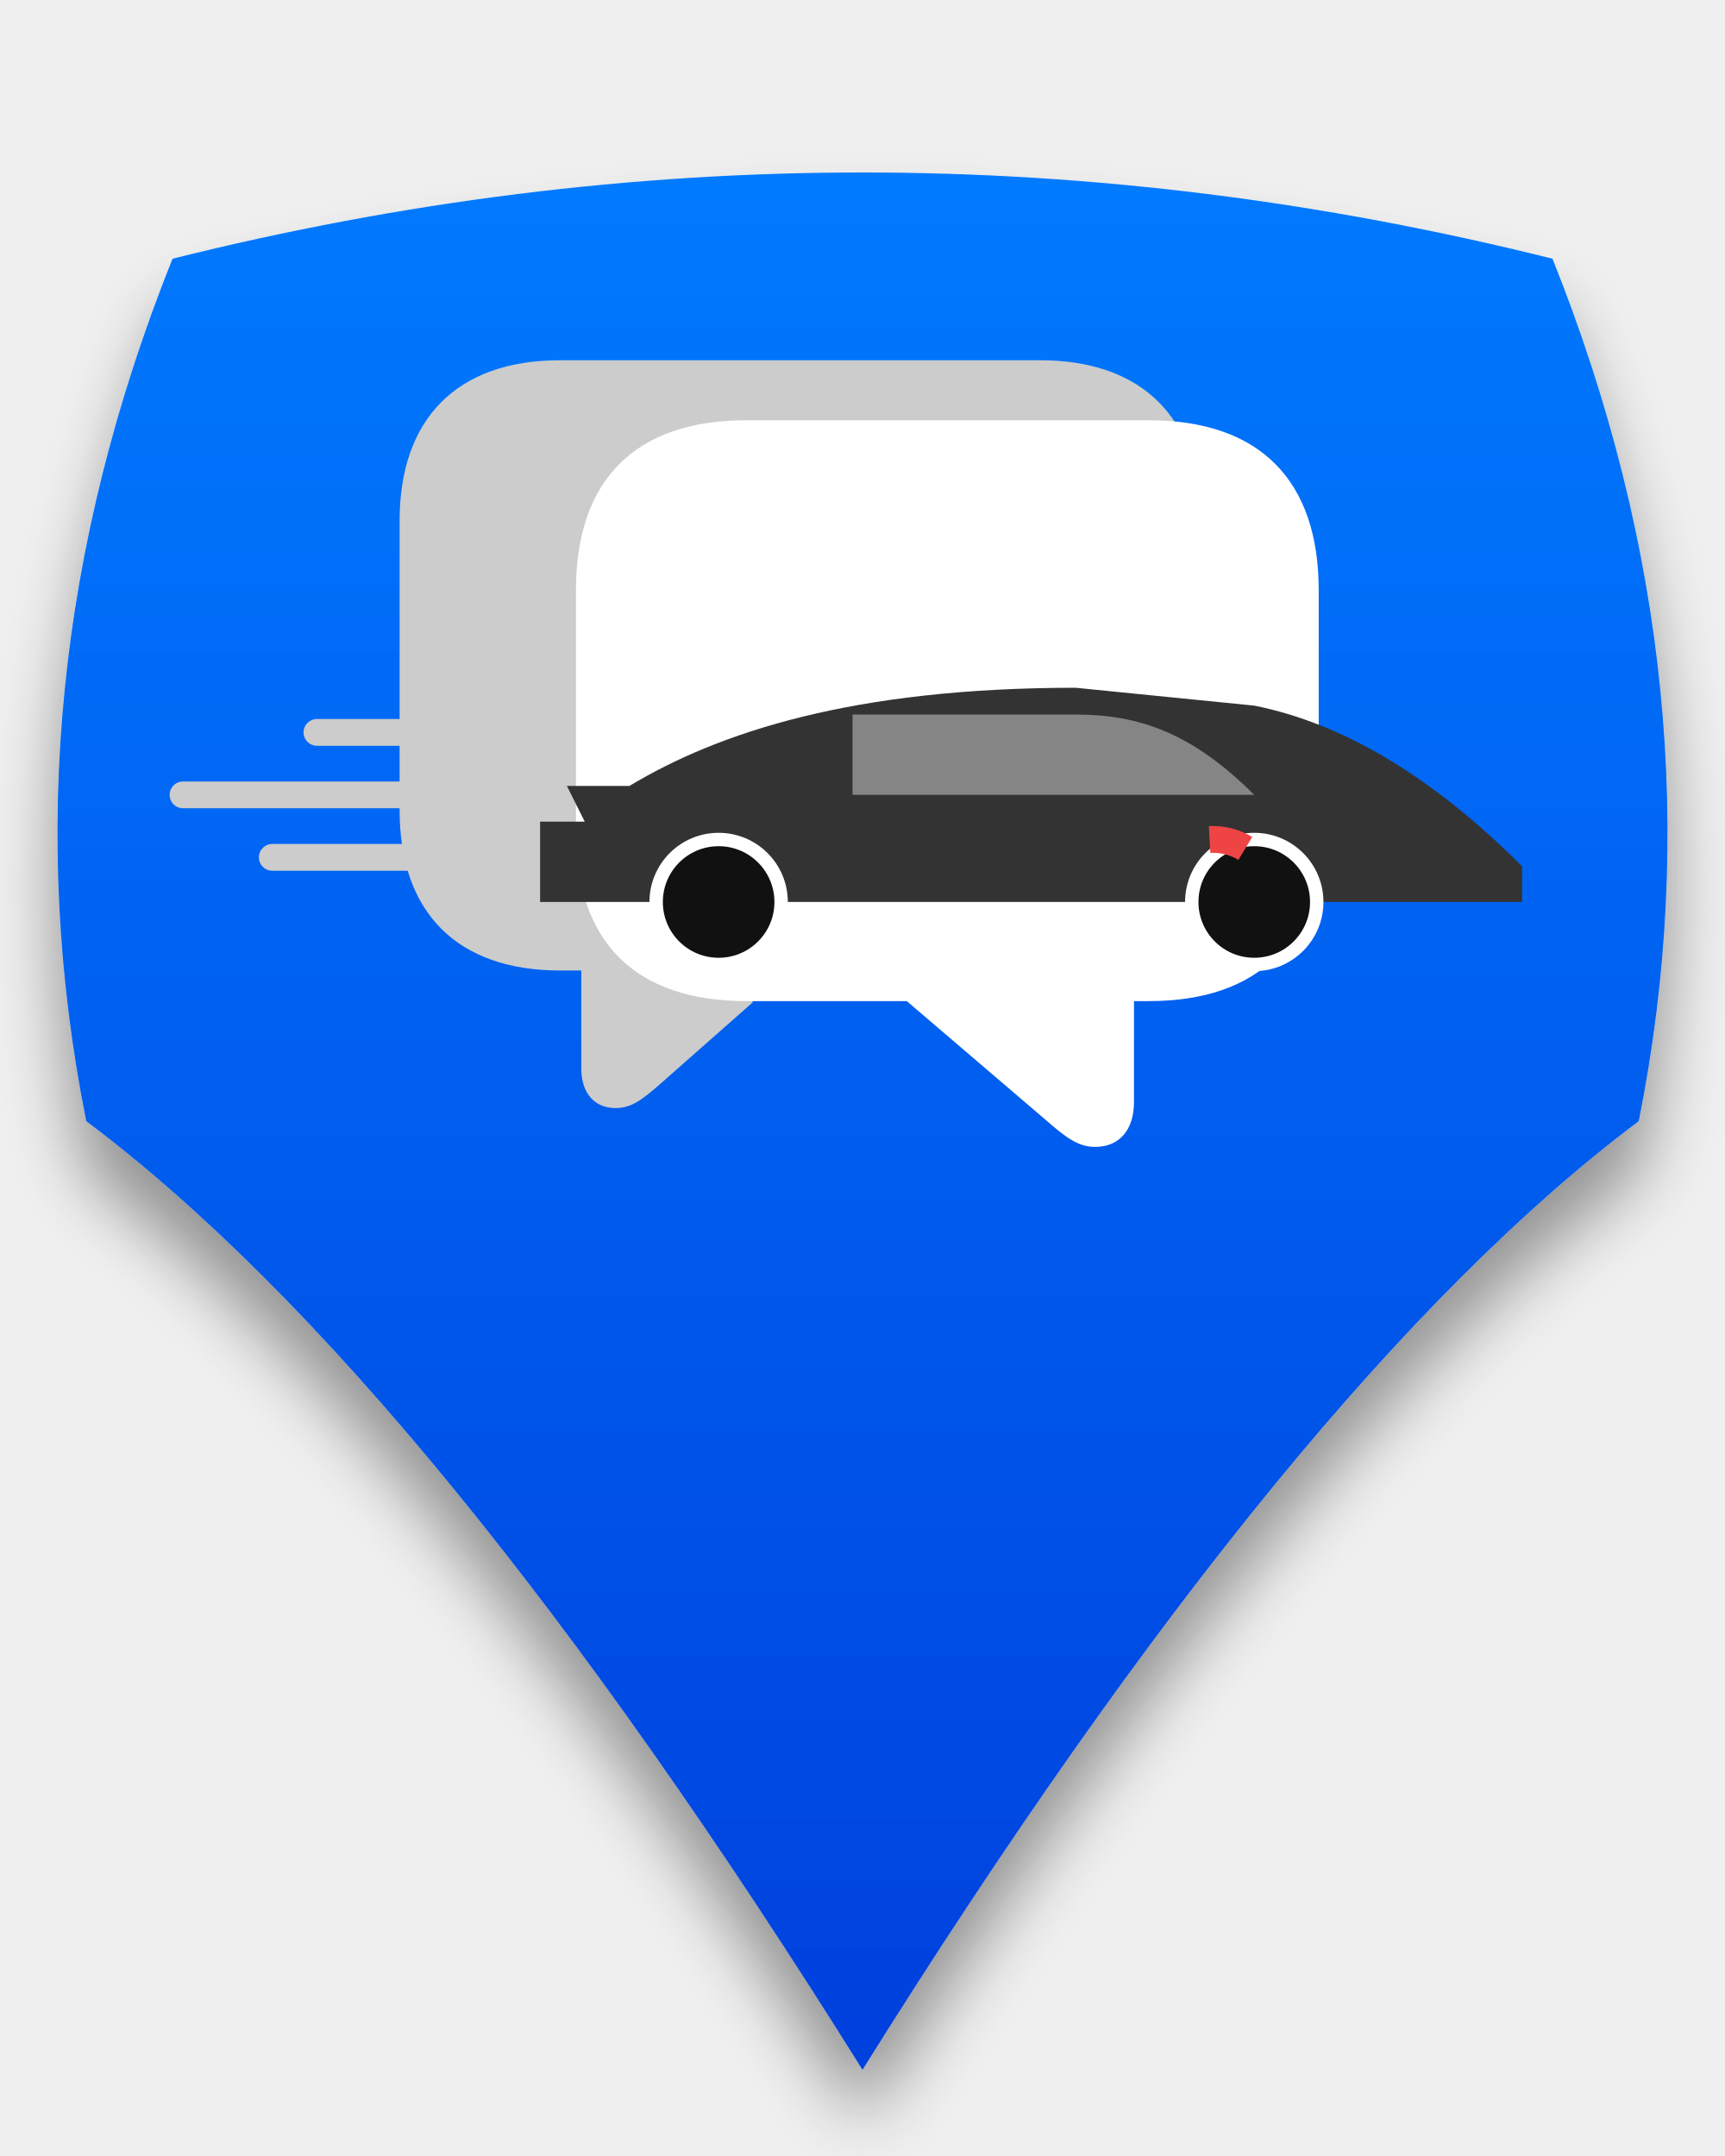
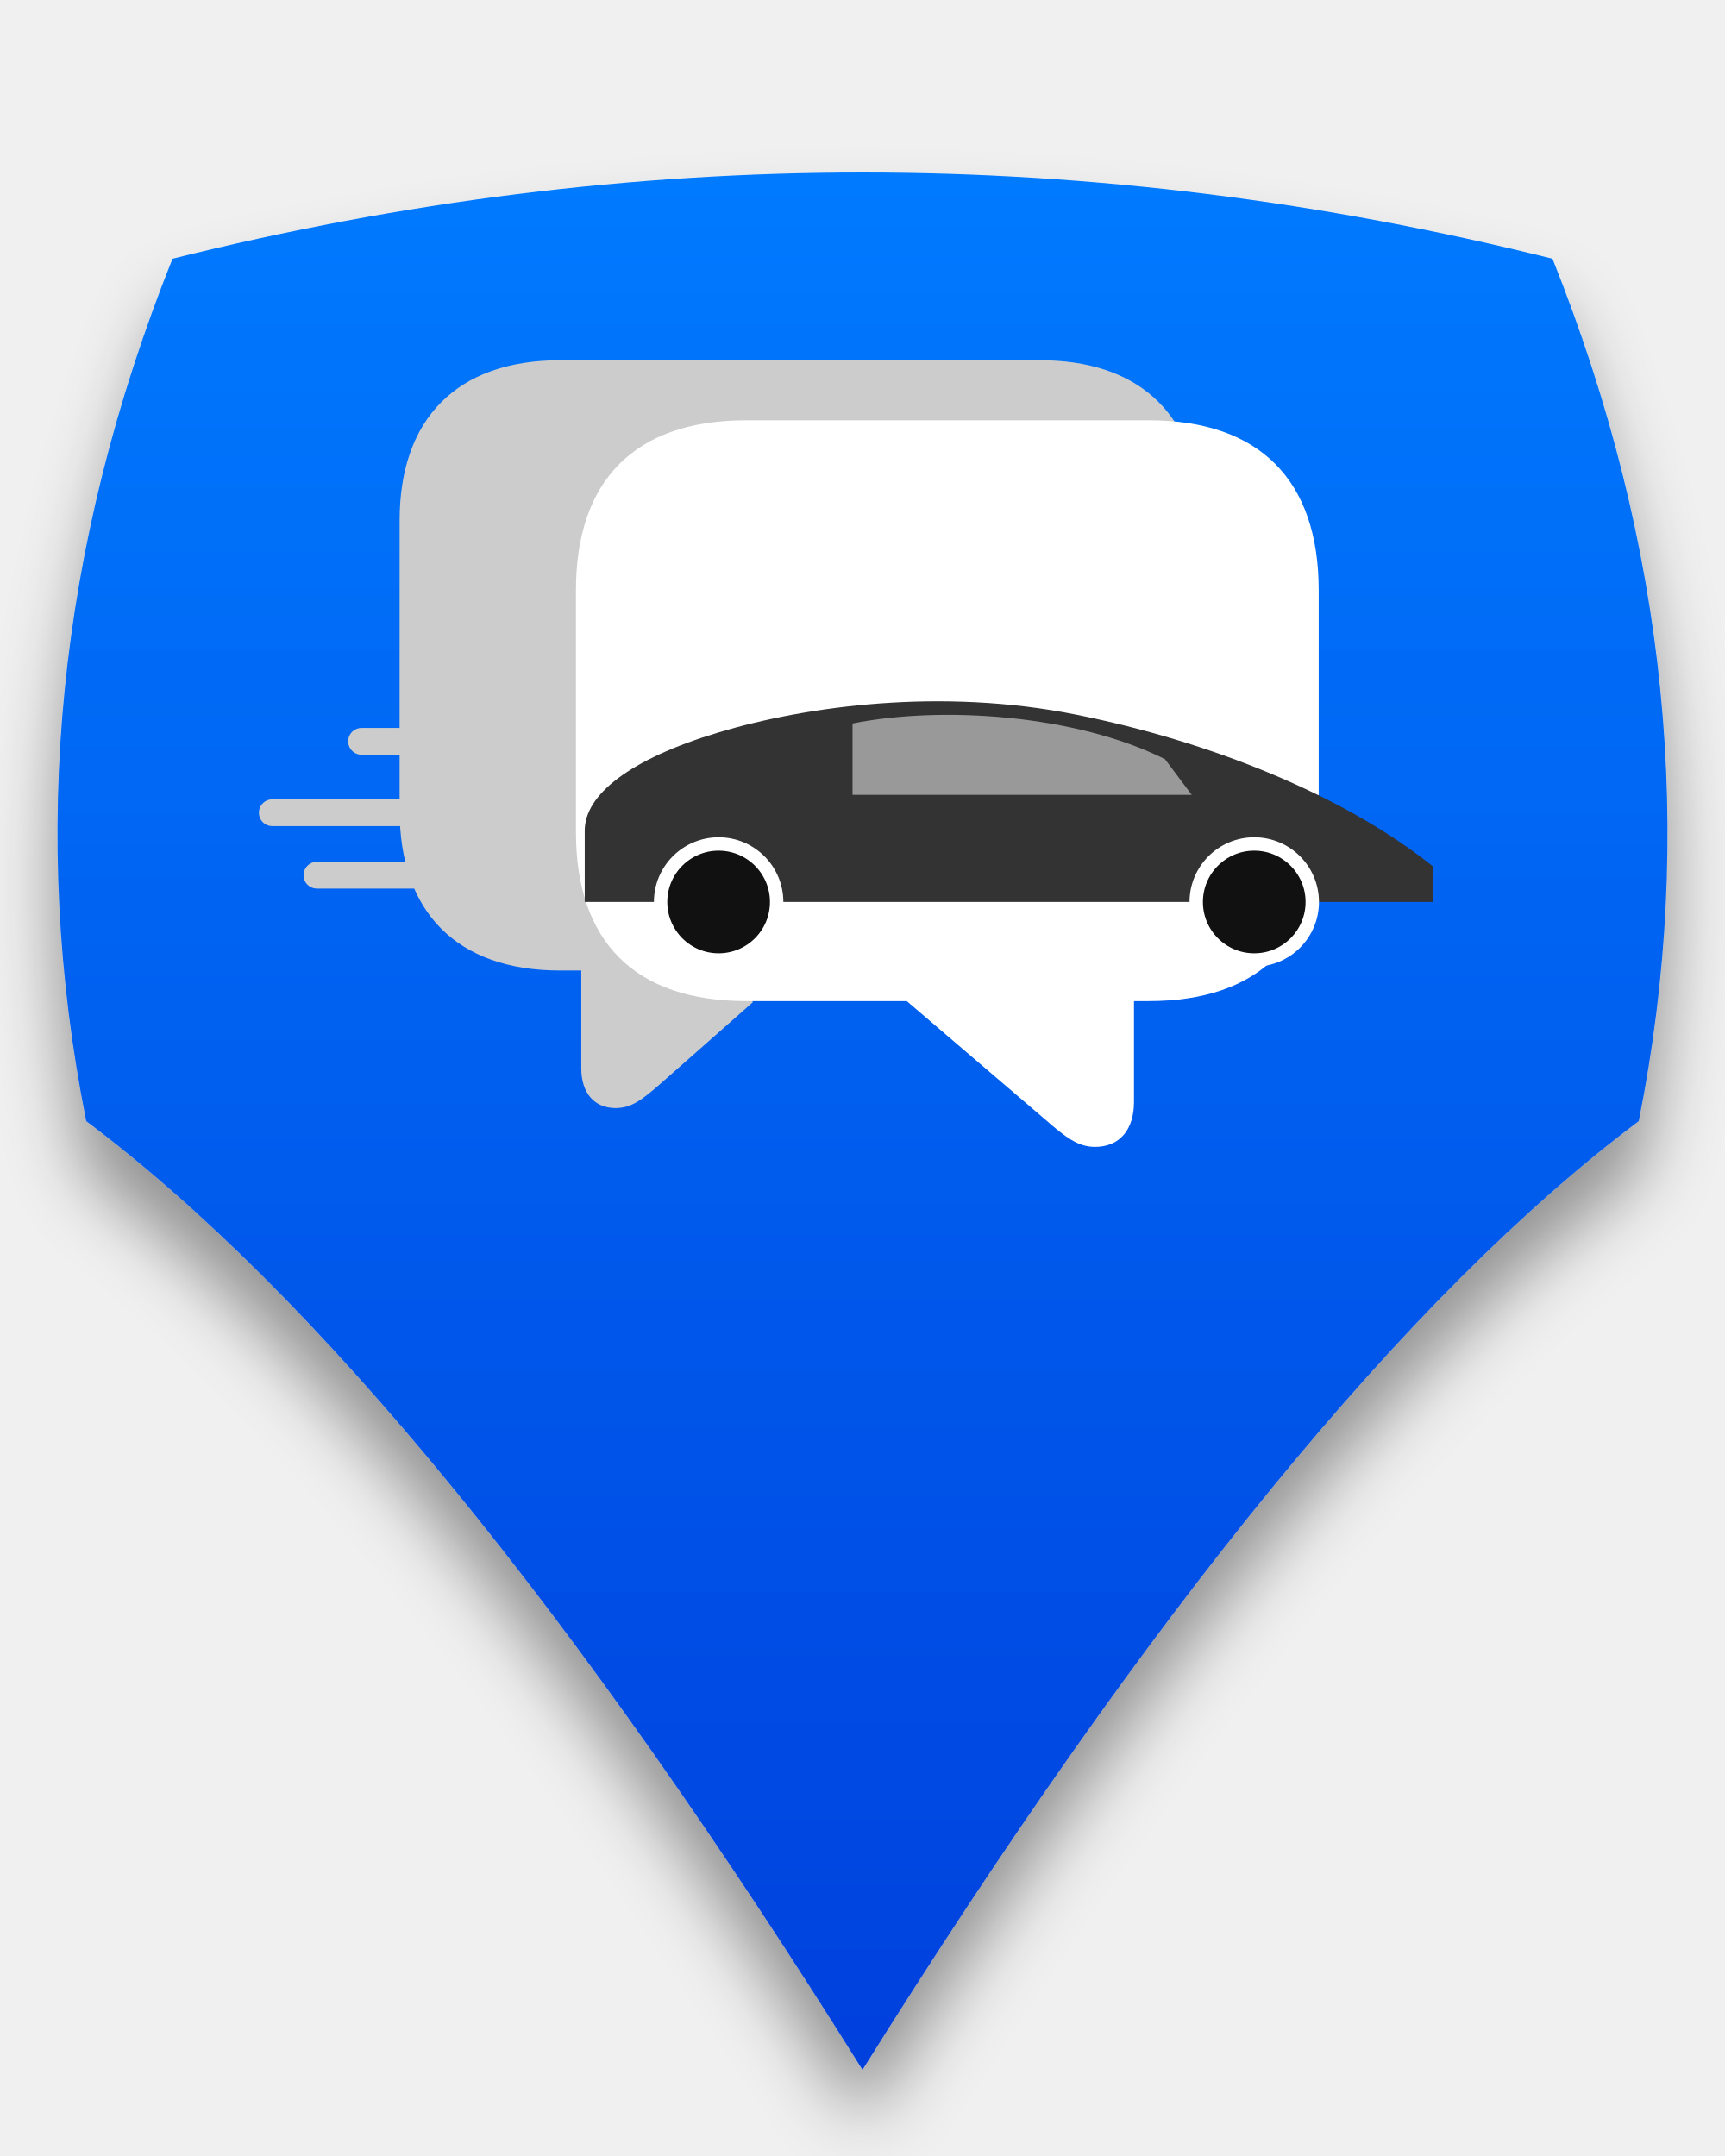
<svg xmlns="http://www.w3.org/2000/svg" width="200" height="250" viewBox="0 0 100 125">
  <defs>
    <linearGradient id="mainGradient" x1="0%" y1="0%" x2="0%" y2="100%">
      <stop offset="0%" style="stop-color:#007AFF;stop-opacity:1" />
      <stop offset="100%" style="stop-color:#0040DD;stop-opacity:1" />
    </linearGradient>
    <filter id="shadowBottom" x="-20%" y="-20%" width="140%" height="140%">
      <feDropShadow dx="0" dy="3" stdDeviation="2" flood-color="#000000" flood-opacity="0.4" />
    </filter>
  </defs>
  <path d="M10,15 Q50,5 90,15 Q100,40 95,65 Q75,80 50,120 Q25,80 5,65 Q0,40 10,15 Z" fill="url(#mainGradient)" filter="url(#shadowBottom)" />
  <g id="mark_23">
    <g transform="translate(20.81, 18.2) scale(0.75)">
      <path d="M64.985 14.524L43.857 14.524C34.387 14.524 28.916 20.149 28.916 29.443L28.916 45.703C28.916 48.579 29.44 51.099 30.447 53.207L23.313 59.502C21.885 60.754 21.05 61.392 19.841 61.392C18.171 61.392 17.183 60.205 17.183 58.315L17.183 50.757L15.535 50.757C7.581 50.757 3.142 46.252 3.142 38.386L3.142 15.974C3.142 8.108 7.581 3.582 15.535 3.582L52.647 3.582C60.117 3.582 64.465 7.572 64.985 14.524Z" fill="#CCCCCC" fill-opacity="1.0" />
      <g transform="translate(60, 45) scale(1.15) translate(-70, -50)">
        <path d="M43.857 57.063L54.646 57.063L63.919 64.995C65.325 66.226 66.16 66.863 67.302 66.863C68.972 66.863 69.917 65.676 69.917 63.852L69.917 57.063L70.906 57.063C78.376 57.063 82.332 53.042 82.332 45.659L82.332 29.443C82.332 22.061 78.376 18.018 70.906 18.018L43.857 18.018C36.365 18.018 32.41 22.061 32.41 29.443L32.41 45.703C32.41 53.064 36.365 57.063 43.857 57.063Z" fill="#FFFFFF" fill-opacity="1.0" />
        <g transform="translate(57, 36) scale(0.6)">
-           <path d="M-45,20                   L-45,15 L-40,15                   L-42,11 L-35,11                   C-25,5 -10,0 15,0                   L35,2 C45,4 55,10 65,20                   L65,24 L-45,24 Z" fill="#333333" />
-           <path d="M-10,3 L15,3 C22,3 28,5 35,12 L-10,12 Z" fill="#FFFFFF" fill-opacity="0.4" />
-           <circle cx="-25" cy="24" r="7" fill="#111111" stroke="#FFFFFF" stroke-width="1.5" />
-           <circle cx="35" cy="24" r="7" fill="#111111" stroke="#FFFFFF" stroke-width="1.5" />
-           <path d="M30,17 A7,7 0 0 1 34,18" stroke="#EF4444" stroke-width="3" fill="none" />
+           <path d="M-40,20                   L-40,16                   C-40,12 -35,8 -25,5                   C-15,2 0,0 15,3                   C30,6 45,12 55,20                   L55,24 L-40,24 Z" fill="#333333" />
+           <path d="M-10,4 C0,2 15,3 25,8 L28,12 L-10,12 Z" fill="#FFFFFF" fill-opacity="0.5" />
+           <circle cx="-25" cy="24" r="6.5" fill="#111111" stroke="#FFFFFF" stroke-width="1.5" />
+           <circle cx="35" cy="24" r="6.5" fill="#111111" stroke="#FFFFFF" stroke-width="1.5" />
          <g stroke="#CCCCCC" stroke-width="3" stroke-linecap="round">
-             <line x1="-70" y1="5" x2="-52" y2="5" />
-             <line x1="-85" y1="12" x2="-55" y2="12" />
-             <line x1="-75" y1="19" x2="-53" y2="19" />
+             <line x1="-65" y1="6" x2="-48" y2="6" />
+             <line x1="-75" y1="14" x2="-52" y2="14" />
+             <line x1="-70" y1="21" x2="-50" y2="21" />
          </g>
        </g>
      </g>
    </g>
  </g>
</svg>
